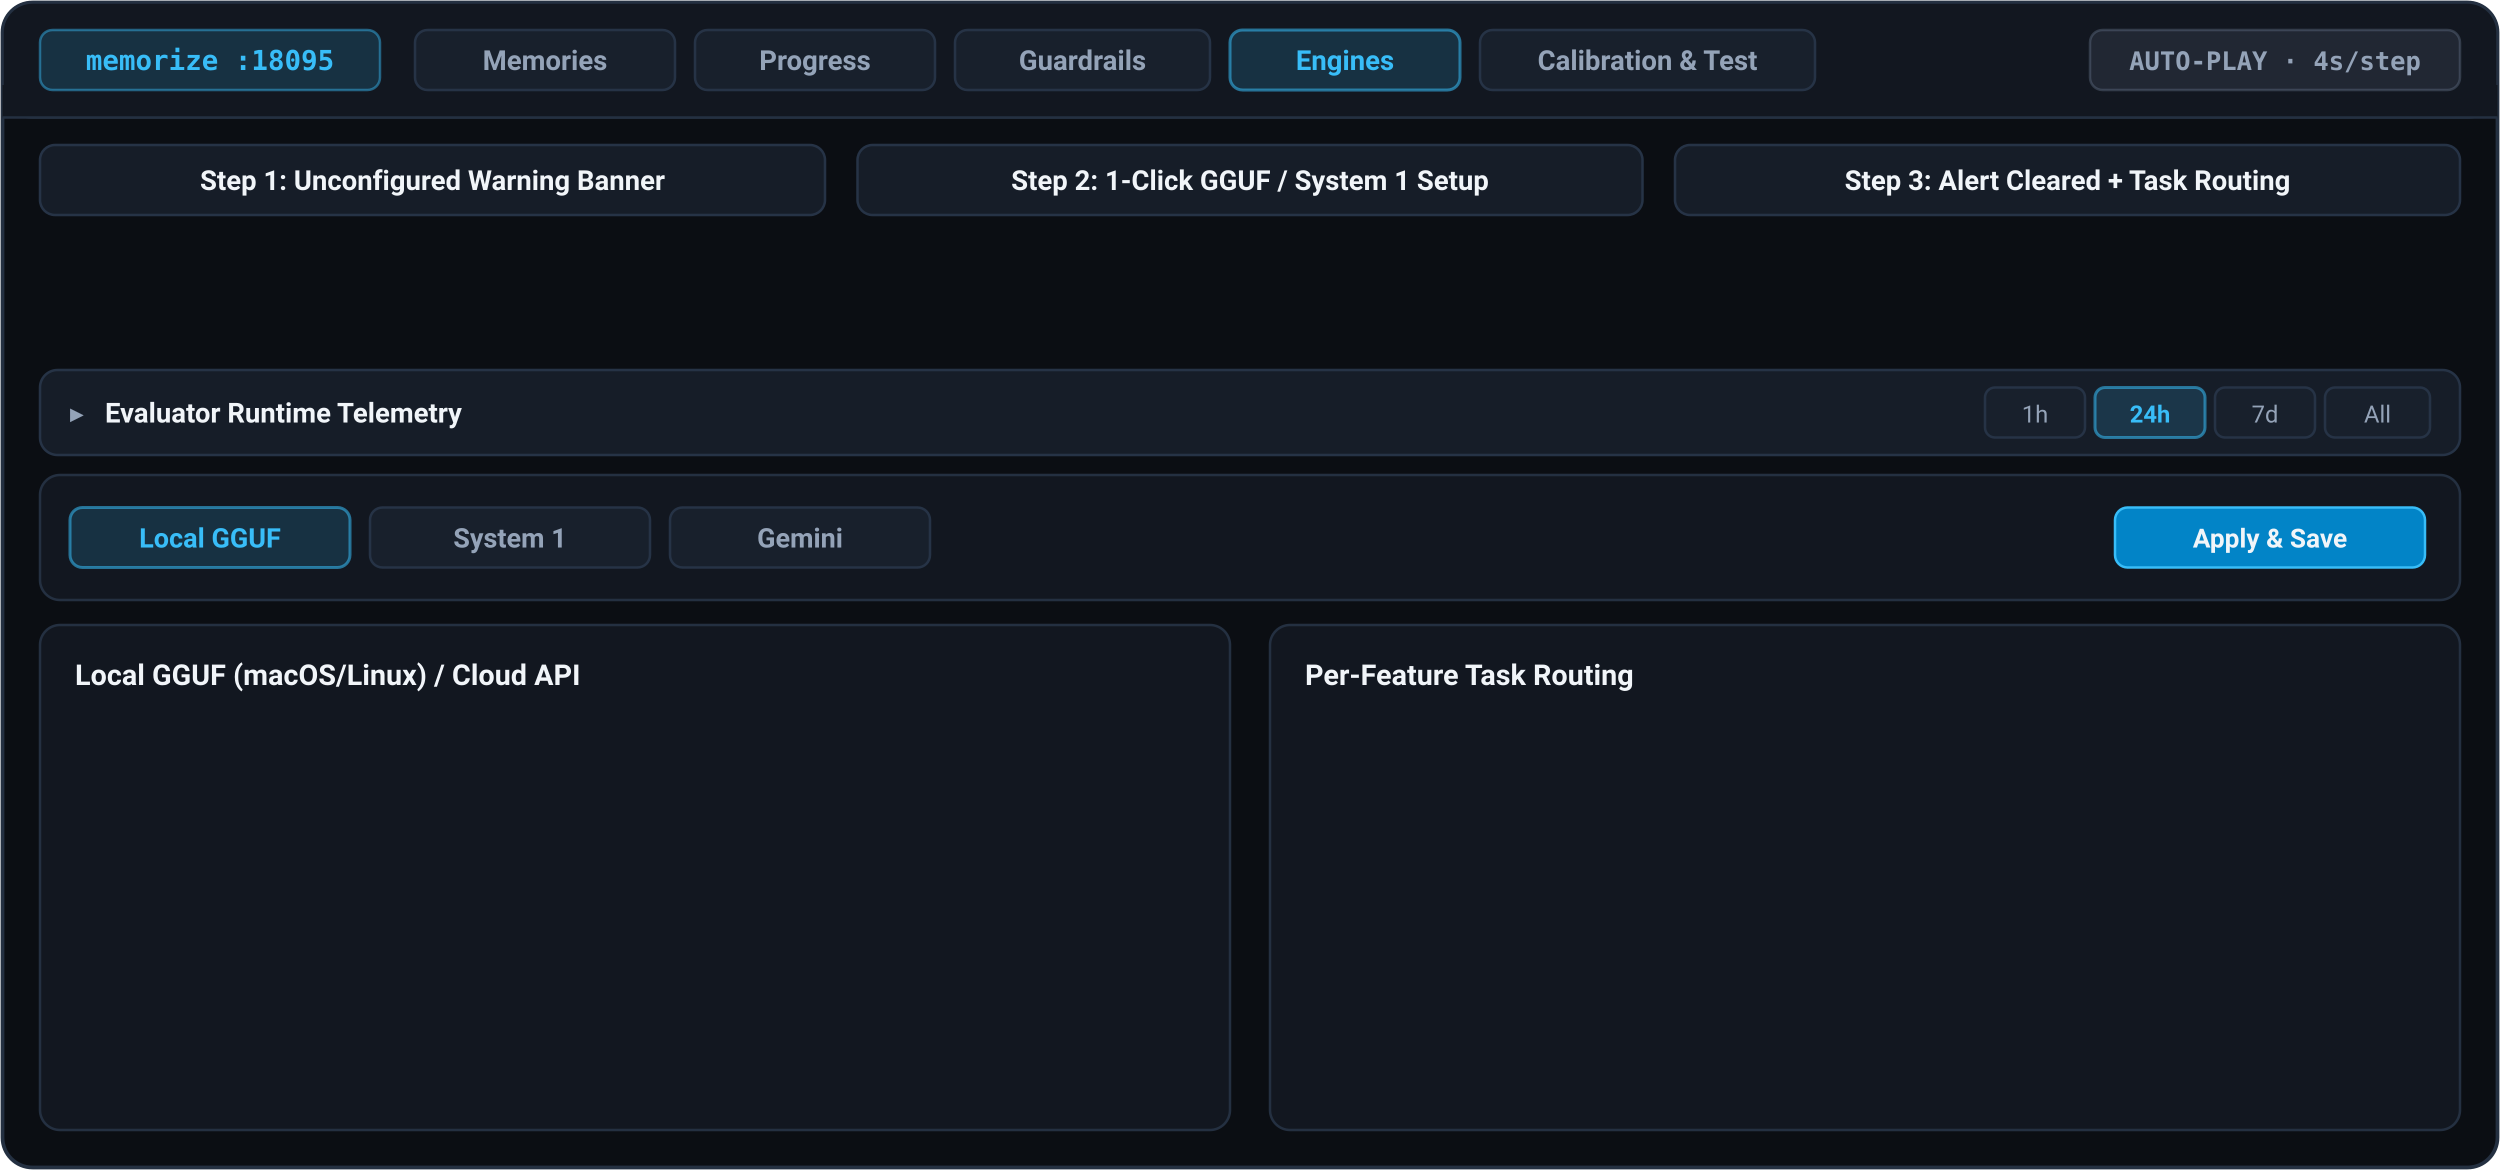
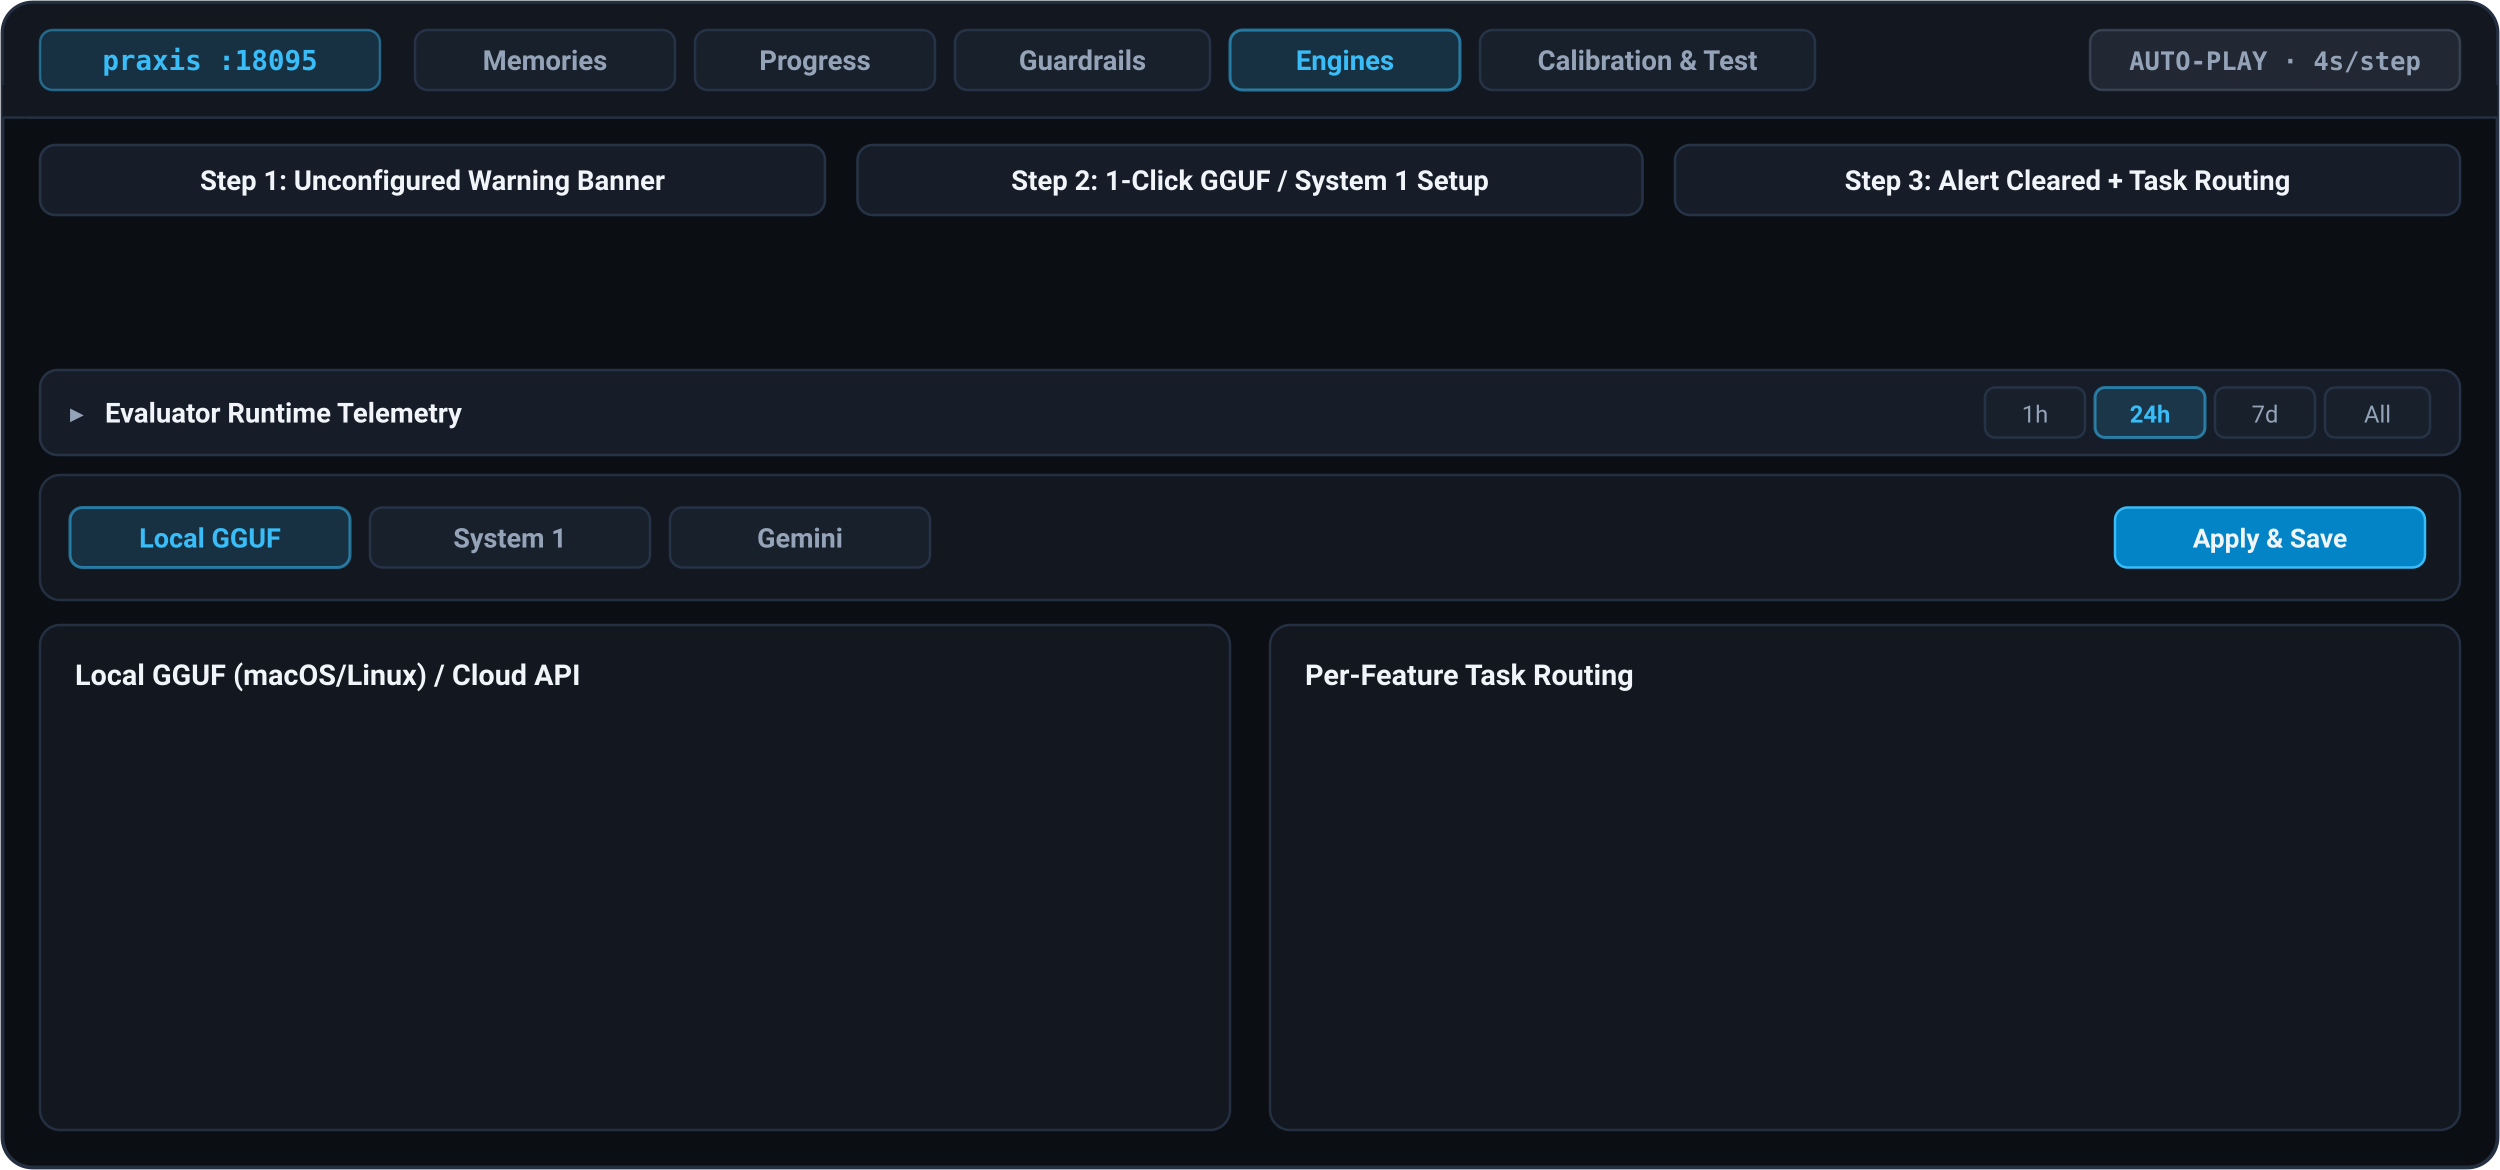
- <svg xmlns="http://www.w3.org/2000/svg" viewBox="0 0 1000 468" width="100%" height="100%" role="img" aria-label="Memorize Console Tab 4 Engines Telemetry, Setup and Routing Simulation">
+ <svg xmlns="http://www.w3.org/2000/svg" viewBox="0 0 1000 468" width="100%" height="100%" role="img" aria-label="Praxis Console Tab 4 Engines Telemetry, Setup and Routing Simulation">
  <style>
    .outer { fill: #0b0e13; stroke: #243041; stroke-width: 1.5; }
    .topbar { fill: #121720; stroke: #243041; stroke-width: 1; }
    .card { fill: #121720; stroke: #243041; stroke-width: 1; }
    .sub { fill: #161d28; stroke: #263346; stroke-width: 1; }
    .sub-hi { fill: rgba(56, 189, 248, 0.10); stroke: rgba(56, 189, 248, 0.45); stroke-width: 1.2; }
    .sub-ok { fill: rgba(16, 185, 129, 0.10); stroke: rgba(16, 185, 129, 0.45); stroke-width: 1.2; }
    .sub-warn { fill: rgba(245, 158, 11, 0.10); stroke: rgba(245, 158, 11, 0.45); stroke-width: 1.2; }
    .sub-err { fill: rgba(239, 68, 68, 0.10); stroke: rgba(239, 68, 68, 0.48); stroke-width: 1.2; }
    .pill-idle { fill: #18202c; stroke: #263346; stroke-width: 1; }
    .pill-act { fill: rgba(56, 189, 248, 0.16); stroke: rgba(56, 189, 248, 0.55); stroke-width: 1.2; }
    .b-ok { fill: rgba(16, 185, 129, 0.16); stroke: rgba(16, 185, 129, 0.45); stroke-width: 1; }
    .b-err { fill: rgba(239, 68, 68, 0.16); stroke: rgba(239, 68, 68, 0.45); stroke-width: 1; }
    .b-warn { fill: rgba(245, 158, 11, 0.16); stroke: rgba(245, 158, 11, 0.45); stroke-width: 1; }
    .b-info { fill: rgba(56, 189, 248, 0.16); stroke: rgba(56, 189, 248, 0.45); stroke-width: 1; }
    .b-mut { fill: rgba(100, 116, 139, 0.18); stroke: rgba(100, 116, 139, 0.4); stroke-width: 1; }
    .sans { font-family: -apple-system, BlinkMacSystemFont, "Segoe UI", "Apple SD Gothic Neo", "Noto Sans KR", "Malgun Gothic", Roboto, sans-serif; }
    .mono { font-family: "JetBrains Mono", "SF Mono", Menlo, Consolas, monospace; }
    .t-pri { fill: #f1f5f9; }
    .t-sec { fill: #94a3b8; }
    .t-mut { fill: #64748b; }
    .t-acc { fill: #38bdf8; }
    .t-ok { fill: #34d399; }
    .t-warn { fill: #fbbf24; }
    .t-err { fill: #f87171; }
    .btn-pri { fill: #0284c7; stroke: #38bdf8; stroke-width: 1; }

    /* 12s loop across 3 frames (4s per frame) */
    .f1, .f2, .f3 { opacity: 0; }
    .f1 { animation: loop1 12s infinite; }
    .f2 { animation: loop2 12s infinite; }
    .f3 { animation: loop3 12s infinite; }
    @keyframes loop1 { 0%, 31% { opacity: 1; } 34%, 100% { opacity: 0; } }
    @keyframes loop2 { 0%, 32% { opacity: 0; } 34%, 65% { opacity: 1; } 68%, 100% { opacity: 0; } }
    @keyframes loop3 { 0%, 66% { opacity: 0; } 68%, 98% { opacity: 1; } 100% { opacity: 0; } }
  </style>
  <rect class="outer" x="1" y="1" width="998" height="466" rx="12" />
  <rect class="topbar" x="1" y="1" width="998" height="46" rx="12" />
  <rect x="1" y="34" width="998" height="13" fill="#121720" />
  <line x1="1" y1="47" x2="999" y2="47" stroke="#243041" stroke-width="1" />
  <rect class="b-info" x="16" y="12" width="136" height="24" rx="5" />
-   <text x="84" y="28" text-anchor="middle" class="mono t-acc" font-size="11" font-weight="700">memorize :18095</text>
+   <text x="84" y="28" text-anchor="middle" class="mono t-acc" font-size="11" font-weight="700">praxis :18095</text>
  <rect class="pill-idle" x="166" y="12" width="104" height="24" rx="5" />
  <text x="218.0" y="28" text-anchor="middle" class="sans t-sec" font-size="11" font-weight="600">Memories</text>
  <rect class="pill-idle" x="278" y="12" width="96" height="24" rx="5" />
  <text x="326.0" y="28" text-anchor="middle" class="sans t-sec" font-size="11" font-weight="600">Progress</text>
  <rect class="pill-idle" x="382" y="12" width="102" height="24" rx="5" />
  <text x="433.0" y="28" text-anchor="middle" class="sans t-sec" font-size="11" font-weight="600">Guardrails</text>
  <rect class="pill-act" x="492" y="12" width="92" height="24" rx="5" />
  <text x="538.0" y="28" text-anchor="middle" class="sans t-acc" font-size="11" font-weight="700">Engines</text>
  <rect class="pill-idle" x="592" y="12" width="134" height="24" rx="5" />
  <text x="659.0" y="28" text-anchor="middle" class="sans t-sec" font-size="11" font-weight="600">Calibration &amp; Test</text>
  <rect class="b-mut" x="836" y="12" width="148" height="24" rx="5" />
  <text x="910" y="28" text-anchor="middle" class="mono t-sec" font-size="10.2" font-weight="600">AUTO-PLAY · 4s/step</text>
  <rect class="sub" x="16" y="58" width="314" height="28" rx="6" />
  <g class="f1">
    <rect class="sub-hi" x="16" y="58" width="314" height="28" rx="6" />
  </g>
  <text x="173" y="76" text-anchor="middle" class="sans t-pri" font-size="11" font-weight="600">Step 1: Unconfigured Warning Banner</text>
  <rect class="sub" x="343" y="58" width="314" height="28" rx="6" />
  <g class="f2">
    <rect class="sub-hi" x="343" y="58" width="314" height="28" rx="6" />
  </g>
  <text x="500" y="76" text-anchor="middle" class="sans t-pri" font-size="11" font-weight="600">Step 2: 1-Click GGUF / System 1 Setup</text>
  <rect class="sub" x="670" y="58" width="314" height="28" rx="6" />
  <g class="f3">
    <rect class="sub-hi" x="670" y="58" width="314" height="28" rx="6" />
  </g>
  <text x="827" y="76" text-anchor="middle" class="sans t-pri" font-size="11" font-weight="600">Step 3: Alert Cleared + Task Routing</text>
  <g class="f1">
    <rect class="sub-warn" x="16" y="96" width="968" height="44" rx="7" />
    <path d="M36 112 L44 126 L28 126 Z" fill="none" stroke="#fbbf24" stroke-width="1.8" stroke-linejoin="round" />
    <line x1="36" y1="117" x2="36" y2="122" stroke="#fbbf24" stroke-width="1.8" />
    <circle cx="36" cy="124.2" r="0.8" fill="#fbbf24" />
    <text x="54" y="114" class="sans t-warn" font-size="11.5" font-weight="700">Inference Engine Setup Required</text>
    <text x="54" y="131" class="sans t-pri" font-size="10.5">No API key or local GGUF runtime configured yet — commit &amp; guardrails paused.</text>
  </g>
  <g class="f2">
    <rect class="sub-warn" x="16" y="96" width="968" height="44" rx="7" />
    <path d="M36 112 L44 126 L28 126 Z" fill="none" stroke="#fbbf24" stroke-width="1.8" stroke-linejoin="round" />
    <line x1="36" y1="117" x2="36" y2="122" stroke="#fbbf24" stroke-width="1.8" />
    <circle cx="36" cy="124.2" r="0.8" fill="#fbbf24" />
    <text x="54" y="114" class="sans t-warn" font-size="11.5" font-weight="700">Inference Engine Setup Required</text>
    <text x="54" y="131" class="sans t-pri" font-size="10.5">No API key or local GGUF runtime configured yet — commit &amp; guardrails paused.</text>
  </g>
  <g class="f3">
    <rect class="sub-ok" x="16" y="96" width="968" height="44" rx="7" />
    <path d="M30 118 L34 122 L42 114" fill="none" stroke="#34d399" stroke-width="2" stroke-linecap="round" stroke-linejoin="round" />
    <text x="50" y="122" class="sans t-ok" font-size="11.5" font-weight="700">ACTIVE · gemini-decision-1 / Local GGUF  —  #engineSetupAlert Cleared (HTMX OOB)</text>
  </g>
  <rect class="sub" x="16" y="148" width="968" height="34" rx="7" />
  <text x="28" y="169" class="sans t-sec" font-size="11">▸</text>
  <text x="42" y="169" class="sans t-pri" font-size="11" font-weight="700">Evaluator Runtime Telemetry</text>
  <g class="f1">
    <rect class="b-mut" x="214" y="155" width="90" height="20" rx="4" />
    <text x="259" y="169" text-anchor="middle" class="mono t-sec" font-size="9.8">24h: 0 calls</text>
  </g>
  <g class="f2">
    <rect class="b-mut" x="214" y="155" width="90" height="20" rx="4" />
    <text x="259" y="169" text-anchor="middle" class="mono t-sec" font-size="9.8">24h: 0 calls</text>
  </g>
  <g class="f3">
    <rect class="b-info" x="214" y="155" width="90" height="20" rx="4" />
    <text x="259" y="169" text-anchor="middle" class="mono t-acc" font-size="9.8" font-weight="700">24h: 6 calls</text>
    <rect class="b-mut" x="310" y="155" width="76" height="20" rx="4" />
    <text x="348" y="169" text-anchor="middle" class="mono t-sec" font-size="9.5">avg 42ms</text>
    <rect class="b-mut" x="392" y="155" width="80" height="20" rx="4" />
    <text x="432" y="169" text-anchor="middle" class="mono t-sec" font-size="9.5">p95 110ms</text>
    <rect class="b-mut" x="478" y="155" width="70" height="20" rx="4" />
    <text x="513" y="169" text-anchor="middle" class="mono t-sec" font-size="9.5">Σ 252ms</text>
  </g>
  <rect class="pill-idle" x="794" y="155" width="40" height="20" rx="4" />
  <text x="814" y="169" text-anchor="middle" class="sans t-sec" font-size="9.5">1h</text>
  <rect class="pill-act" x="838" y="155" width="44" height="20" rx="4" />
  <text x="860" y="169" text-anchor="middle" class="sans t-acc" font-size="9.5" font-weight="700">24h</text>
  <rect class="pill-idle" x="886" y="155" width="40" height="20" rx="4" />
  <text x="906" y="169" text-anchor="middle" class="sans t-sec" font-size="9.5">7d</text>
  <rect class="pill-idle" x="930" y="155" width="42" height="20" rx="4" />
  <text x="951" y="169" text-anchor="middle" class="sans t-sec" font-size="9.5">All</text>
  <rect class="card" x="16" y="190" width="968" height="50" rx="8" />
  <rect class="pill-act" x="28" y="203" width="112" height="24" rx="5" />
  <text x="84" y="219" text-anchor="middle" class="sans t-acc" font-size="10.8" font-weight="700">Local GGUF</text>
  <rect class="pill-idle" x="148" y="203" width="112" height="24" rx="5" />
  <text x="204" y="219" text-anchor="middle" class="sans t-sec" font-size="10.8" font-weight="600">System 1</text>
  <rect class="pill-idle" x="268" y="203" width="104" height="24" rx="5" />
  <text x="320" y="219" text-anchor="middle" class="sans t-sec" font-size="10.8" font-weight="600">Gemini</text>
  <g class="f1">
    <rect class="b-err" x="560" y="203" width="276" height="24" rx="5" />
    <text x="698" y="219" text-anchor="middle" class="mono t-err" font-size="10.2" font-weight="700">INACTIVE · Setup Required</text>
  </g>
  <g class="f2">
    <rect class="b-warn" x="560" y="203" width="276" height="24" rx="5" />
    <text x="698" y="219" text-anchor="middle" class="mono t-warn" font-size="10.2" font-weight="700">DOWNLOADING · 72%</text>
  </g>
  <g class="f3">
    <rect class="b-ok" x="560" y="203" width="276" height="24" rx="5" />
    <text x="698" y="219" text-anchor="middle" class="mono t-ok" font-size="10.2" font-weight="700">ACTIVE · gemini-decision-1 / Local GGUF</text>
  </g>
  <rect class="btn-pri" x="846" y="203" width="124" height="24" rx="5" />
  <text x="908" y="219" text-anchor="middle" class="sans t-pri" font-size="10.5" font-weight="700">Apply &amp; Save</text>
  <rect class="card" x="16" y="250" width="476" height="202" rx="8" />
  <text x="30" y="274" class="sans t-pri" font-size="11.5" font-weight="700">Local GGUF (macOS/Linux) / Cloud API</text>
  <g class="f1">
    <rect class="sub" x="30" y="288" width="448" height="62" rx="6" />
    <text x="44" y="324" class="sans t-sec" font-size="11">Qwen2.5-3B-Instruct-Q4_K_M  [Click Download]</text>
  </g>
  <g class="f2">
    <rect class="sub-warn" x="30" y="288" width="448" height="84" rx="6" />
    <text x="44" y="314" class="sans t-warn" font-size="11" font-weight="600">Downloading model weights... 1.4 GB / 1.9 GB (72%)</text>
    <rect x="44" y="332" width="420" height="10" rx="5" fill="#1e293b" />
    <rect x="44" y="332" width="302" height="10" rx="5" fill="#fbbf24" />
  </g>
  <g class="f3">
    <rect class="sub-ok" x="30" y="288" width="448" height="84" rx="6" />
    <path d="M44 320 L48 324 L56 316" fill="none" stroke="#34d399" stroke-width="2" stroke-linecap="round" stroke-linejoin="round" />
    <text x="64" y="324" class="sans t-ok" font-size="11.2" font-weight="700">Server running on 127.0.0.1 · Local GGUF Ready</text>
    <rect x="44" y="342" width="420" height="10" rx="5" fill="#10b981" />
  </g>
  <rect class="card" x="508" y="250" width="476" height="202" rx="8" />
  <text x="522" y="274" class="sans t-pri" font-size="11.5" font-weight="700">Per-Feature Task Routing</text>
  <g class="f1">
    <rect class="sub" x="522" y="288" width="448" height="84" rx="6" />
    <text x="536" y="334" class="sans t-sec" font-size="11">Default Fallback: Follow Global Setting</text>
  </g>
  <g class="f2">
    <rect class="sub-hi" x="522" y="288" width="448" height="84" rx="6" />
    <text x="536" y="334" class="sans t-acc" font-size="11" font-weight="600">Configuring System 1 (0 output tokens)...</text>
  </g>
  <g class="f3">
    <rect class="sub-ok" x="522" y="288" width="448" height="84" rx="6" />
    <text x="536" y="322" class="sans t-ok" font-size="11" font-weight="700">Decisions: gemini-decision-1 (0 tokens) · Text Gen: companion</text>
    <rect class="b-info" x="536" y="338" width="118" height="20" rx="4" />
    <text x="595" y="352" text-anchor="middle" class="mono t-acc" font-size="9.5" font-weight="700">0 Output Tokens</text>
  </g>
</svg>
